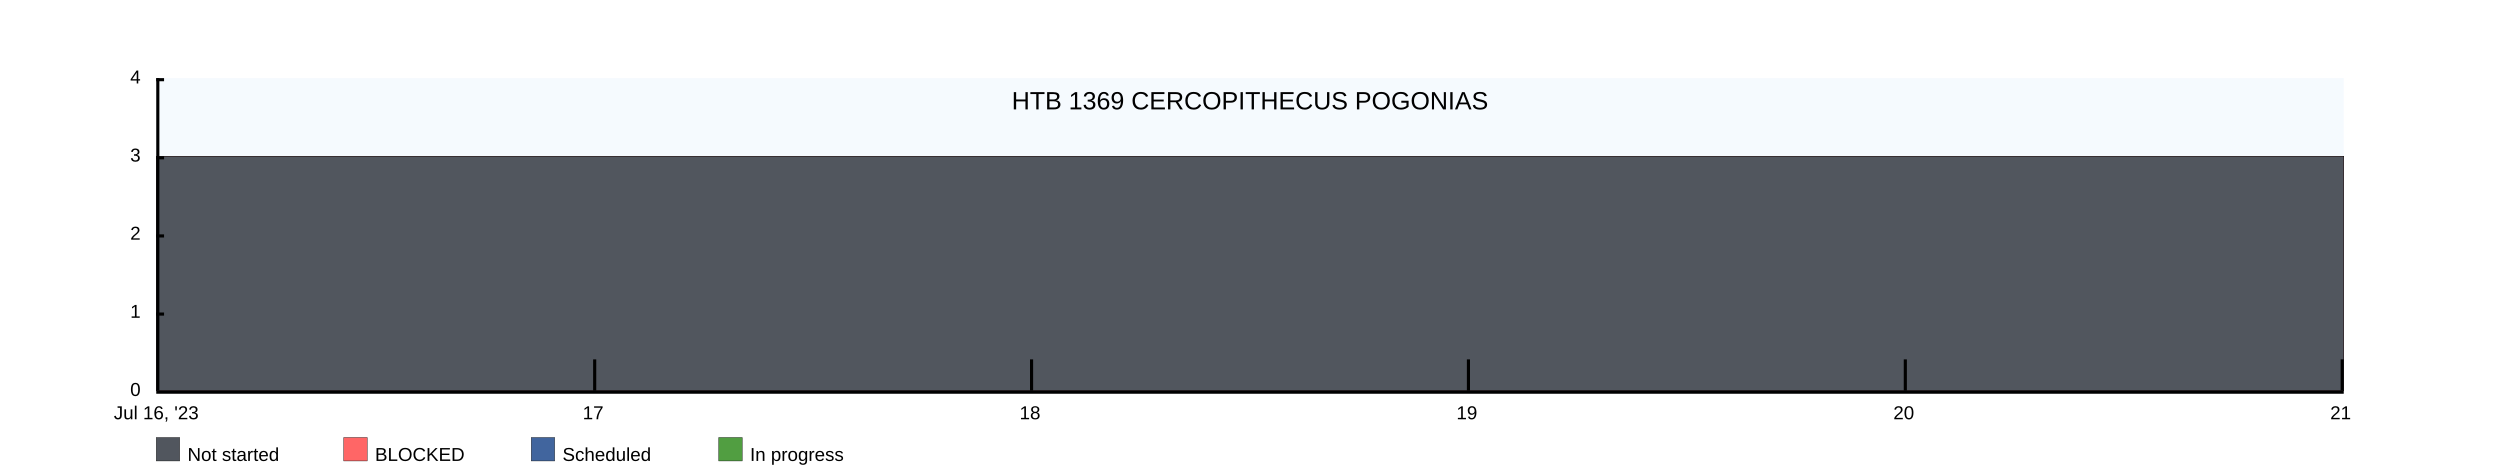
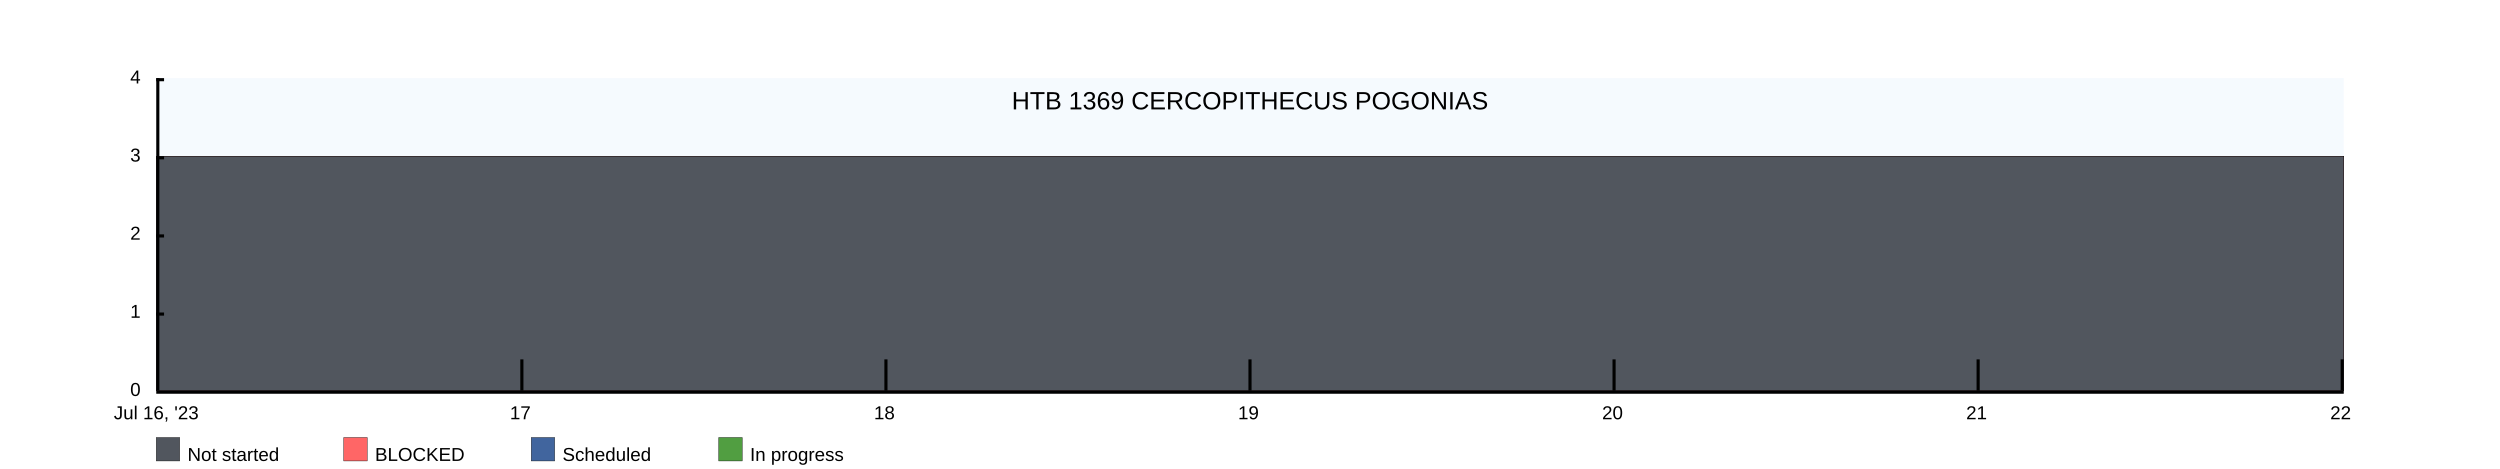
<svg xmlns="http://www.w3.org/2000/svg" width="1600" height="300">
  <rect x="100" y="50" width="1400" height="200" fill="rgba(221, 239, 250, .3)" />
  <clipPath id="theGraph">
    <rect x="100" y="50" width="1400" height="200" fill="black" />
  </clipPath>
  <rect x="100" y="280" width="15" height="15" fill="#51565E" stroke="black" stroke-width="0.25" />
  <text x="120" y="295" font-family="Arial" font-size="12" fill="black">Not started</text>
  <rect x="220" y="280" width="15" height="15" fill="#FF6666" stroke="black" stroke-width="0.25" />
  <text x="240" y="295" font-family="Arial" font-size="12" fill="black">BLOCKED</text>
  <rect x="340" y="280" width="15" height="15" fill="#41659E" stroke="black" stroke-width="0.25" />
  <text x="360" y="295" font-family="Arial" font-size="12" fill="black">Scheduled</text>
  <rect x="460" y="280" width="15" height="15" fill="#519E41" stroke="black" stroke-width="0.25" />
  <text x="480" y="295" font-family="Arial" font-size="12" fill="black">In progress</text>
-   <path d="M 100 100 M 100 100 C 100 100 380 100 380 100 C 380 100 660 100 660 100 C 660 100 940 100 940 100 C 940 100 1220 100 1220 100 C 1220 100 1500 100 1500 100 C 1500 100 1500 250 1500 250 C 1500 250 100 250 100 250 Z" fill="#519E41" stroke="black" stroke-width="0.25" />
-   <path d="M 100 100 M 100 100 C 100 100 380 100 380 100 C 380 100 660 100 660 100 C 660 100 940 100 940 100 C 940 100 1220 100 1220 100 C 1220 100 1500 100 1500 100 C 1500 100 1500 250 1500 250 C 1500 250 100 250 100 250 Z" fill="#41659E" stroke="black" stroke-width="0.25" />
-   <path d="M 100 100 M 100 100 C 100 100 380 100 380 100 C 380 100 660 100 660 100 C 660 100 940 100 940 100 C 940 100 1220 100 1220 100 C 1220 100 1500 100 1500 100 C 1500 100 1500 250 1500 250 C 1500 250 100 250 100 250 Z" fill="#FF6666" stroke="black" stroke-width="0.25" />
-   <path d="M 100 100 M 100 100 C 100 100 380 100 380 100 C 380 100 660 100 660 100 C 660 100 940 100 940 100 C 940 100 1220 100 1220 100 C 1220 100 1500 100 1500 100 C 1500 100 1500 250 1500 250 C 1500 250 100 250 100 250 Z" fill="#51565E" stroke="black" stroke-width="0.25" />
+   <path d="M 100 100 M 100 100 C 100 100 333.333 100 333.333 100 C 333.333 100 566.667 100 566.667 100 C 566.667 100 800 100 800 100 C 800 100 1033.333 100 1033.333 100 C 1033.333 100 1266.667 100 1266.667 100 C 1266.667 100 1500 100 1500 100 C 1500 100 1500 250 1500 250 C 1500 250 100 250 100 250 Z" fill="#519E41" stroke="black" stroke-width="0.25" />
+   <path d="M 100 100 M 100 100 C 100 100 333.333 100 333.333 100 C 333.333 100 566.667 100 566.667 100 C 566.667 100 800 100 800 100 C 800 100 1033.333 100 1033.333 100 C 1033.333 100 1266.667 100 1266.667 100 C 1266.667 100 1500 100 1500 100 C 1500 100 1500 250 1500 250 C 1500 250 100 250 100 250 Z" fill="#41659E" stroke="black" stroke-width="0.25" />
+   <path d="M 100 100 M 100 100 C 100 100 333.333 100 333.333 100 C 333.333 100 566.667 100 566.667 100 C 566.667 100 800 100 800 100 C 800 100 1033.333 100 1033.333 100 C 1033.333 100 1266.667 100 1266.667 100 C 1266.667 100 1500 100 1500 100 C 1500 100 1500 250 1500 250 C 1500 250 100 250 100 250 Z" fill="#FF6666" stroke="black" stroke-width="0.25" />
+   <path d="M 100 100 M 100 100 C 100 100 333.333 100 333.333 100 C 333.333 100 566.667 100 566.667 100 C 566.667 100 800 100 800 100 C 800 100 1033.333 100 1033.333 100 C 1033.333 100 1266.667 100 1266.667 100 C 1266.667 100 1500 100 1500 100 C 1500 100 1500 250 1500 250 C 1500 250 100 250 100 250 Z" fill="#51565E" stroke="black" stroke-width="0.25" />
  <text x="800" y="70" font-family="Arial" font-size="16" fill="black" text-anchor="middle" alignment-baseline="middle">HTB 1369 CERCOPITHECUS POGONIAS</text>
  <rect x="100" y="250" width="1400" height="2" fill="black" />
  <rect x="100" y="50" width="5" height="2" fill="black" />
  <rect x="100" y="100" width="5" height="2" fill="black" />
  <rect x="100" y="150" width="5" height="2" fill="black" />
  <rect x="100" y="200" width="5" height="2" fill="black" />
  <text x="90" y="50" font-family="Arial" font-size="12" fill="black" text-anchor="end" dominant-baseline="middle">4</text>
  <text x="90" y="100" font-family="Arial" font-size="12" fill="black" text-anchor="end" dominant-baseline="middle">3</text>
  <text x="90" y="150" font-family="Arial" font-size="12" fill="black" text-anchor="end" dominant-baseline="middle">2</text>
  <text x="90" y="200" font-family="Arial" font-size="12" fill="black" text-anchor="end" dominant-baseline="middle">1</text>
  <text x="90" y="250" font-family="Arial" font-size="12" fill="black" text-anchor="end" dominant-baseline="middle">0</text>
  <text x="100" y="260" font-family="Arial" fill="black" text-anchor="middle" dominant-baseline="hanging">Jul 16, '23</text>
-   <text x="379.6" y="260" font-family="Arial" fill="black" text-anchor="middle" dominant-baseline="hanging">17</text>
-   <text x="659.2" y="260" font-family="Arial" fill="black" text-anchor="middle" dominant-baseline="hanging">18</text>
-   <text x="938.8" y="260" font-family="Arial" fill="black" text-anchor="middle" dominant-baseline="hanging">19</text>
-   <text x="1218.4" y="260" font-family="Arial" fill="black" text-anchor="middle" dominant-baseline="hanging">20</text>
-   <text x="1498" y="260" font-family="Arial" fill="black" text-anchor="middle" dominant-baseline="hanging">21</text>
+   <text x="333" y="260" font-family="Arial" fill="black" text-anchor="middle" dominant-baseline="hanging">17</text>
+   <text x="566" y="260" font-family="Arial" fill="black" text-anchor="middle" dominant-baseline="hanging">18</text>
+   <text x="799" y="260" font-family="Arial" fill="black" text-anchor="middle" dominant-baseline="hanging">19</text>
+   <text x="1032" y="260" font-family="Arial" fill="black" text-anchor="middle" dominant-baseline="hanging">20</text>
+   <text x="1265" y="260" font-family="Arial" fill="black" text-anchor="middle" dominant-baseline="hanging">21</text>
+   <text x="1498" y="260" font-family="Arial" fill="black" text-anchor="middle" dominant-baseline="hanging">22</text>
  <rect x="100" y="50" width="2" height="200" fill="black" />
-   <rect x="379.6" y="230" width="2" height="20" fill="black" />
-   <rect x="659.2" y="230" width="2" height="20" fill="black" />
-   <rect x="938.8" y="230" width="2" height="20" fill="black" />
-   <rect x="1218.4" y="230" width="2" height="20" fill="black" />
+   <rect x="333" y="230" width="2" height="20" fill="black" />
+   <rect x="566" y="230" width="2" height="20" fill="black" />
+   <rect x="799" y="230" width="2" height="20" fill="black" />
+   <rect x="1032" y="230" width="2" height="20" fill="black" />
+   <rect x="1265" y="230" width="2" height="20" fill="black" />
  <rect x="1498" y="230" width="2" height="20" fill="black" />
</svg>
